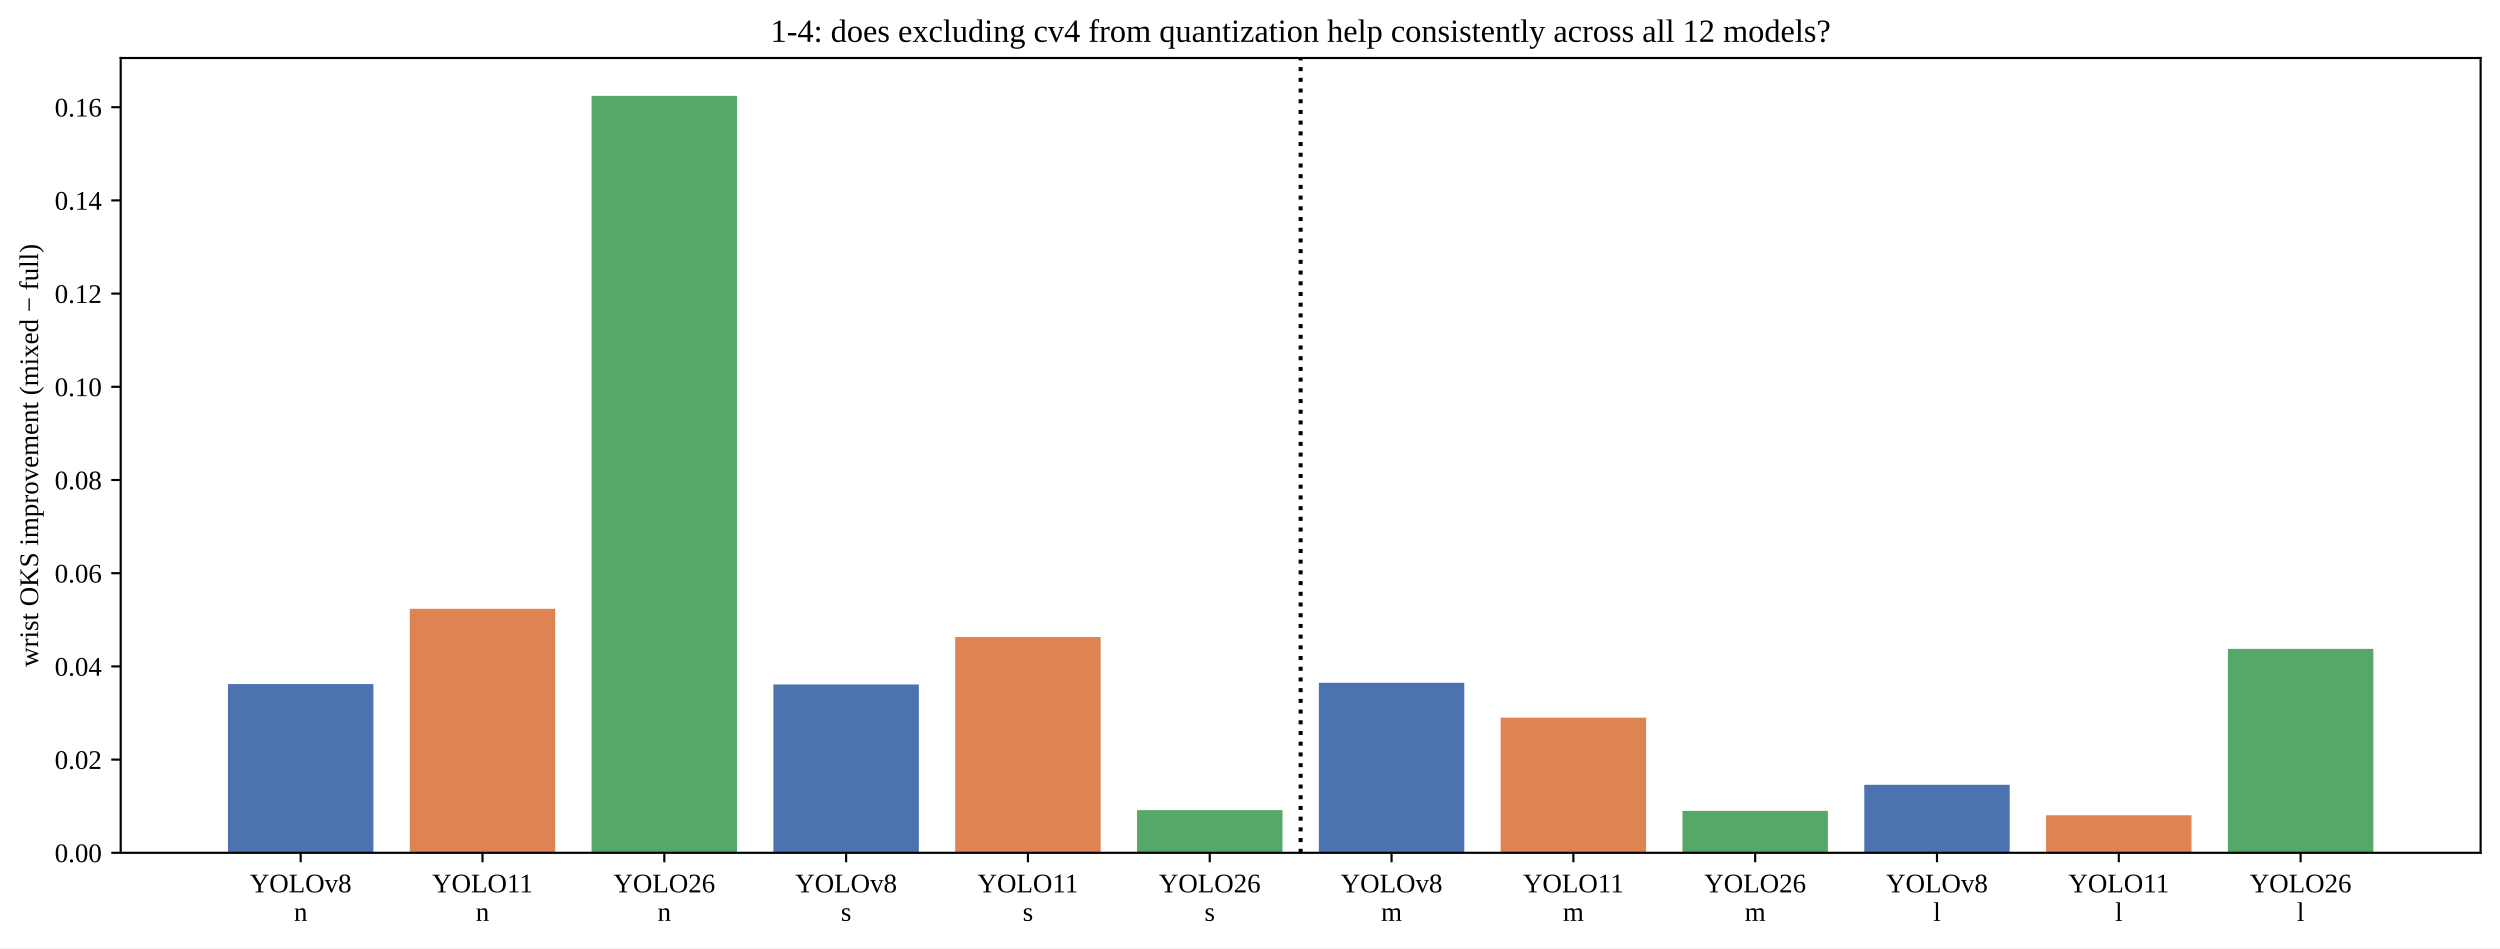
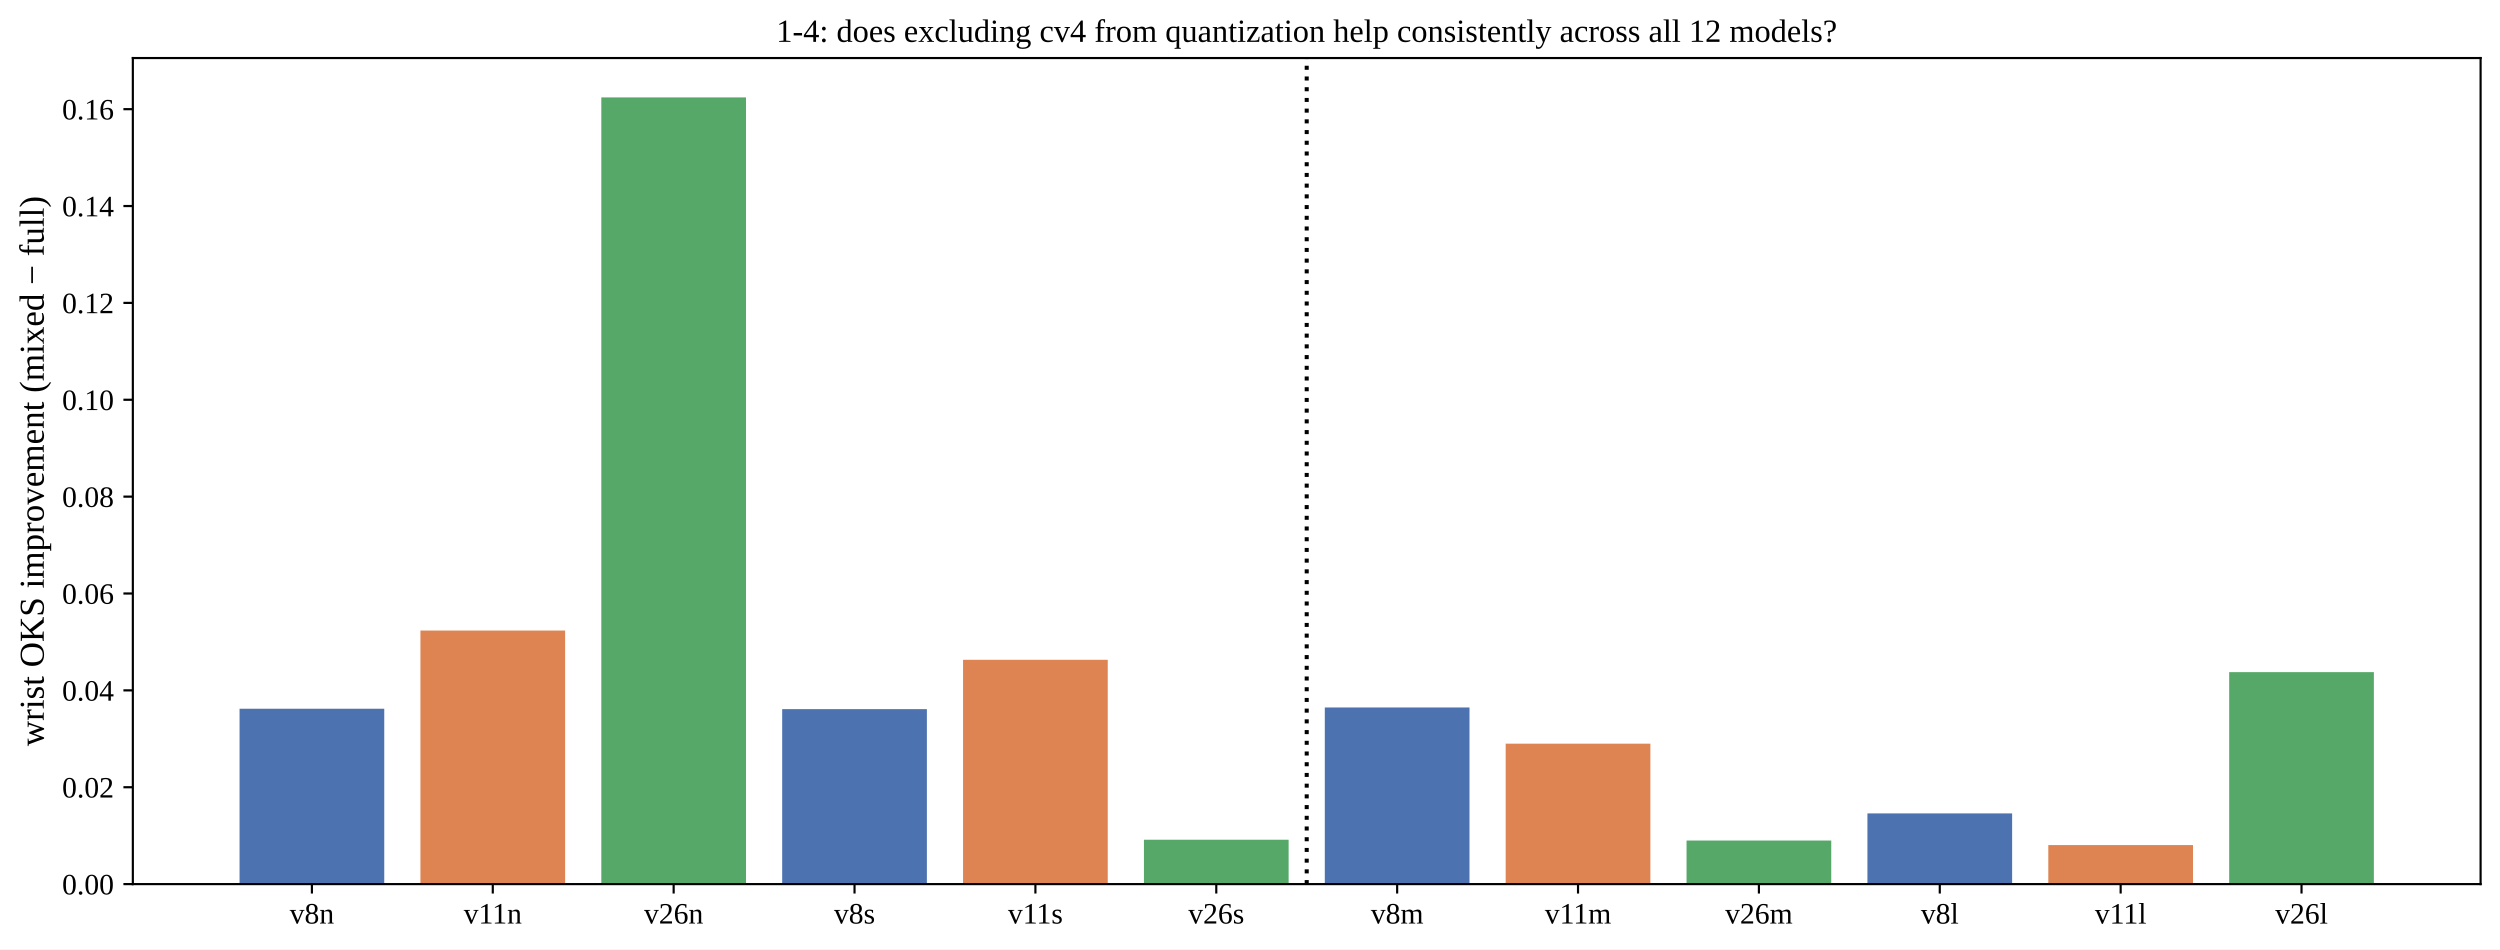
- <svg xmlns="http://www.w3.org/2000/svg" xmlns:xlink="http://www.w3.org/1999/xlink" width="928.042pt" height="351.97pt" viewBox="0 0 928.042 351.97" version="1.1">
+ <svg xmlns="http://www.w3.org/2000/svg" xmlns:xlink="http://www.w3.org/1999/xlink" width="927.483pt" height="352.211pt" viewBox="0 0 927.483 352.211" version="1.1">
  <defs>
    <style type="text/css">*{stroke-linejoin: round; stroke-linecap: butt}</style>
  </defs>
  <g id="figure_1">
    <g id="patch_1">
-       <path d="M 0 351.97  L 928.042 351.97  L 928.042 0  L 0 0  z " style="fill: #ffffff" />
+       <path d="M 0 352.211  L 927.483 352.211  L 927.483 0  L 0 0  z " style="fill: #ffffff" />
    </g>
    <g id="axes_1">
      <g id="patch_2">
-         <path d="M 44.802 316.578  L 920.842 316.578  L 920.842 21.532  L 44.802 21.532  z " style="fill: #ffffff" />
+         <path d="M 49.283 327.998  L 920.283 327.998  L 920.283 21.532  L 49.283 21.532  z " style="fill: #ffffff" />
      </g>
      <g id="patch_3">
-         <path d="M 84.622 316.578  L 138.615 316.578  L 138.615 253.941  L 84.622 253.941  z " clip-path="url(#p26fb3a3294)" style="fill: #4c72b0" />
+         <path d="M 88.873 327.998  L 142.556 327.998  L 142.556 262.936  L 88.873 262.936  z " clip-path="url(#p29ca4ae3c1)" style="fill: #4c72b0" />
      </g>
      <g id="patch_4">
-         <path d="M 152.113 316.578  L 206.107 316.578  L 206.107 225.998  L 152.113 225.998  z " clip-path="url(#p26fb3a3294)" style="fill: #dd8452" />
+         <path d="M 155.977 327.998  L 209.659 327.998  L 209.659 233.913  L 155.977 233.913  z " clip-path="url(#p29ca4ae3c1)" style="fill: #dd8452" />
      </g>
      <g id="patch_5">
-         <path d="M 219.605 316.578  L 273.598 316.578  L 273.598 35.582  L 219.605 35.582  z " clip-path="url(#p26fb3a3294)" style="fill: #55a868" />
+         <path d="M 223.08 327.998  L 276.763 327.998  L 276.763 36.126  L 223.08 36.126  z " clip-path="url(#p29ca4ae3c1)" style="fill: #55a868" />
      </g>
      <g id="patch_6">
-         <path d="M 287.097 316.578  L 341.09 316.578  L 341.09 254.087  L 287.097 254.087  z " clip-path="url(#p26fb3a3294)" style="fill: #4c72b0" />
+         <path d="M 290.183 327.998  L 343.866 327.998  L 343.866 263.089  L 290.183 263.089  z " clip-path="url(#p29ca4ae3c1)" style="fill: #4c72b0" />
      </g>
      <g id="patch_7">
-         <path d="M 354.588 316.578  L 408.581 316.578  L 408.581 236.455  L 354.588 236.455  z " clip-path="url(#p26fb3a3294)" style="fill: #dd8452" />
+         <path d="M 357.286 327.998  L 410.969 327.998  L 410.969 244.774  L 357.286 244.774  z " clip-path="url(#p29ca4ae3c1)" style="fill: #dd8452" />
      </g>
      <g id="patch_8">
-         <path d="M 422.08 316.578  L 476.073 316.578  L 476.073 300.741  L 422.08 300.741  z " clip-path="url(#p26fb3a3294)" style="fill: #55a868" />
+         <path d="M 424.39 327.998  L 478.072 327.998  L 478.072 311.548  L 424.39 311.548  z " clip-path="url(#p29ca4ae3c1)" style="fill: #55a868" />
      </g>
      <g id="patch_9">
-         <path d="M 489.571 316.578  L 543.564 316.578  L 543.564 253.479  L 489.571 253.479  z " clip-path="url(#p26fb3a3294)" style="fill: #4c72b0" />
+         <path d="M 491.493 327.998  L 545.175 327.998  L 545.175 262.457  L 491.493 262.457  z " clip-path="url(#p29ca4ae3c1)" style="fill: #4c72b0" />
      </g>
      <g id="patch_10">
-         <path d="M 557.063 316.578  L 611.056 316.578  L 611.056 266.418  L 557.063 266.418  z " clip-path="url(#p26fb3a3294)" style="fill: #dd8452" />
+         <path d="M 558.596 327.998  L 612.279 327.998  L 612.279 275.897  L 558.596 275.897  z " clip-path="url(#p29ca4ae3c1)" style="fill: #dd8452" />
      </g>
      <g id="patch_11">
-         <path d="M 624.554 316.578  L 678.547 316.578  L 678.547 301.009  L 624.554 301.009  z " clip-path="url(#p26fb3a3294)" style="fill: #55a868" />
+         <path d="M 625.699 327.998  L 679.382 327.998  L 679.382 311.826  L 625.699 311.826  z " clip-path="url(#p29ca4ae3c1)" style="fill: #55a868" />
      </g>
      <g id="patch_12">
-         <path d="M 692.046 316.578  L 746.039 316.578  L 746.039 291.331  L 692.046 291.331  z " clip-path="url(#p26fb3a3294)" style="fill: #4c72b0" />
+         <path d="M 692.803 327.998  L 746.485 327.998  L 746.485 301.774  L 692.803 301.774  z " clip-path="url(#p29ca4ae3c1)" style="fill: #4c72b0" />
      </g>
      <g id="patch_13">
-         <path d="M 759.537 316.578  L 813.53 316.578  L 813.53 302.63  L 759.537 302.63  z " clip-path="url(#p26fb3a3294)" style="fill: #dd8452" />
+         <path d="M 759.906 327.998  L 813.588 327.998  L 813.588 313.51  L 759.906 313.51  z " clip-path="url(#p29ca4ae3c1)" style="fill: #dd8452" />
      </g>
      <g id="patch_14">
-         <path d="M 827.029 316.578  L 881.022 316.578  L 881.022 240.874  L 827.029 240.874  z " clip-path="url(#p26fb3a3294)" style="fill: #55a868" />
+         <path d="M 827.009 327.998  L 880.692 327.998  L 880.692 249.364  L 827.009 249.364  z " clip-path="url(#p29ca4ae3c1)" style="fill: #55a868" />
      </g>
      <g id="matplotlib.axis_1">
        <g id="xtick_1">
          <g id="line2d_1">
            <defs>
-               <path id="m1fbe17ca76" d="M 0 0  L 0 3.5  " style="stroke: #000000; stroke-width: 0.8" />
+               <path id="m9ec923ef19" d="M 0 0  L 0 3.5  " style="stroke: #000000; stroke-width: 0.8" />
            </defs>
            <g>
-               <use xlink:href="#m1fbe17ca76" x="111.619" y="316.578" style="stroke: #000000; stroke-width: 0.8" />
+               <use xlink:href="#m9ec923ef19" x="115.715" y="327.998" style="stroke: #000000; stroke-width: 0.8" />
            </g>
          </g>
          <g id="text_1">
-             <text style="font-size: 10px; font-family: 'Times New Roman'" transform="translate(92.73185 331.2612)">YOLOv8</text>
-             <text style="font-size: 10px; font-family: 'Times New Roman'" transform="translate(109.1186 341.852)">n</text>
+             <text style="font-size: 11px; font-family: 'Times New Roman'; text-anchor: middle" x="115.715" y="342.625" transform="rotate(-0 115.7147 342.6254)">v8n</text>
          </g>
        </g>
        <g id="xtick_2">
          <g id="line2d_2">
            <g>
-               <use xlink:href="#m1fbe17ca76" x="179.11" y="316.578" style="stroke: #000000; stroke-width: 0.8" />
+               <use xlink:href="#m9ec923ef19" x="182.818" y="327.998" style="stroke: #000000; stroke-width: 0.8" />
            </g>
          </g>
          <g id="text_2">
-             <text style="font-size: 10px; font-family: 'Times New Roman'" transform="translate(160.4085 331.2612)">YOLO11</text>
-             <text style="font-size: 10px; font-family: 'Times New Roman'" transform="translate(176.6101 341.852)">n</text>
+             <text style="font-size: 11px; font-family: 'Times New Roman'; text-anchor: middle" x="182.818" y="342.625" transform="rotate(-0 182.818 342.6254)">v11n</text>
          </g>
        </g>
        <g id="xtick_3">
          <g id="line2d_3">
            <g>
-               <use xlink:href="#m1fbe17ca76" x="246.602" y="316.578" style="stroke: #000000; stroke-width: 0.8" />
+               <use xlink:href="#m9ec923ef19" x="249.921" y="327.998" style="stroke: #000000; stroke-width: 0.8" />
            </g>
          </g>
          <g id="text_3">
-             <text style="font-size: 10px; font-family: 'Times New Roman'" transform="translate(227.7149 331.2612)">YOLO26</text>
-             <text style="font-size: 10px; font-family: 'Times New Roman'" transform="translate(244.1016 341.852)">n</text>
+             <text style="font-size: 11px; font-family: 'Times New Roman'; text-anchor: middle" x="249.921" y="342.625" transform="rotate(-0 249.9212 342.6254)">v26n</text>
          </g>
        </g>
        <g id="xtick_4">
          <g id="line2d_4">
            <g>
-               <use xlink:href="#m1fbe17ca76" x="314.093" y="316.578" style="stroke: #000000; stroke-width: 0.8" />
+               <use xlink:href="#m9ec923ef19" x="317.024" y="327.998" style="stroke: #000000; stroke-width: 0.8" />
            </g>
          </g>
          <g id="text_4">
-             <text style="font-size: 10px; font-family: 'Times New Roman'" transform="translate(295.2064 331.2612)">YOLOv8</text>
-             <text style="font-size: 10px; font-family: 'Times New Roman'" transform="translate(312.147 341.852)">s</text>
+             <text style="font-size: 11px; font-family: 'Times New Roman'; text-anchor: middle" x="317.024" y="342.625" transform="rotate(-0 317.0245 342.6254)">v8s</text>
          </g>
        </g>
        <g id="xtick_5">
          <g id="line2d_5">
            <g>
-               <use xlink:href="#m1fbe17ca76" x="381.585" y="316.578" style="stroke: #000000; stroke-width: 0.8" />
+               <use xlink:href="#m9ec923ef19" x="384.128" y="327.998" style="stroke: #000000; stroke-width: 0.8" />
            </g>
          </g>
          <g id="text_5">
-             <text style="font-size: 10px; font-family: 'Times New Roman'" transform="translate(362.8831 331.2612)">YOLO11</text>
-             <text style="font-size: 10px; font-family: 'Times New Roman'" transform="translate(379.6386 341.852)">s</text>
+             <text style="font-size: 11px; font-family: 'Times New Roman'; text-anchor: middle" x="384.128" y="342.625" transform="rotate(-0 384.1277 342.6254)">v11s</text>
          </g>
        </g>
        <g id="xtick_6">
          <g id="line2d_6">
            <g>
-               <use xlink:href="#m1fbe17ca76" x="449.076" y="316.578" style="stroke: #000000; stroke-width: 0.8" />
+               <use xlink:href="#m9ec923ef19" x="451.231" y="327.998" style="stroke: #000000; stroke-width: 0.8" />
            </g>
          </g>
          <g id="text_6">
-             <text style="font-size: 10px; font-family: 'Times New Roman'" transform="translate(430.1895 331.2612)">YOLO26</text>
-             <text style="font-size: 10px; font-family: 'Times New Roman'" transform="translate(447.1301 341.852)">s</text>
+             <text style="font-size: 11px; font-family: 'Times New Roman'; text-anchor: middle" x="451.231" y="342.625" transform="rotate(-0 451.2309 342.6254)">v26s</text>
          </g>
        </g>
        <g id="xtick_7">
          <g id="line2d_7">
            <g>
-               <use xlink:href="#m1fbe17ca76" x="516.568" y="316.578" style="stroke: #000000; stroke-width: 0.8" />
+               <use xlink:href="#m9ec923ef19" x="518.334" y="327.998" style="stroke: #000000; stroke-width: 0.8" />
            </g>
          </g>
          <g id="text_7">
-             <text style="font-size: 10px; font-family: 'Times New Roman'" transform="translate(497.681 331.2612)">YOLOv8</text>
-             <text style="font-size: 10px; font-family: 'Times New Roman'" transform="translate(512.6787 341.852)">m</text>
+             <text style="font-size: 11px; font-family: 'Times New Roman'; text-anchor: middle" x="518.334" y="342.625" transform="rotate(-0 518.3342 342.6254)">v8m</text>
          </g>
        </g>
        <g id="xtick_8">
          <g id="line2d_8">
            <g>
-               <use xlink:href="#m1fbe17ca76" x="584.059" y="316.578" style="stroke: #000000; stroke-width: 0.8" />
+               <use xlink:href="#m9ec923ef19" x="585.437" y="327.998" style="stroke: #000000; stroke-width: 0.8" />
            </g>
          </g>
          <g id="text_8">
-             <text style="font-size: 10px; font-family: 'Times New Roman'" transform="translate(565.3577 331.2612)">YOLO11</text>
-             <text style="font-size: 10px; font-family: 'Times New Roman'" transform="translate(580.1702 341.852)">m</text>
+             <text style="font-size: 11px; font-family: 'Times New Roman'; text-anchor: middle" x="585.437" y="342.625" transform="rotate(-0 585.4374 342.6254)">v11m</text>
          </g>
        </g>
        <g id="xtick_9">
          <g id="line2d_9">
            <g>
-               <use xlink:href="#m1fbe17ca76" x="651.551" y="316.578" style="stroke: #000000; stroke-width: 0.8" />
+               <use xlink:href="#m9ec923ef19" x="652.541" y="327.998" style="stroke: #000000; stroke-width: 0.8" />
            </g>
          </g>
          <g id="text_9">
-             <text style="font-size: 10px; font-family: 'Times New Roman'" transform="translate(632.664 331.2612)">YOLO26</text>
-             <text style="font-size: 10px; font-family: 'Times New Roman'" transform="translate(647.6617 341.852)">m</text>
+             <text style="font-size: 11px; font-family: 'Times New Roman'; text-anchor: middle" x="652.541" y="342.625" transform="rotate(-0 652.5406 342.6254)">v26m</text>
          </g>
        </g>
        <g id="xtick_10">
          <g id="line2d_10">
            <g>
-               <use xlink:href="#m1fbe17ca76" x="719.042" y="316.578" style="stroke: #000000; stroke-width: 0.8" />
+               <use xlink:href="#m9ec923ef19" x="719.644" y="327.998" style="stroke: #000000; stroke-width: 0.8" />
            </g>
          </g>
          <g id="text_10">
-             <text style="font-size: 10px; font-family: 'Times New Roman'" transform="translate(700.1556 331.2612)">YOLOv8</text>
-             <text style="font-size: 10px; font-family: 'Times New Roman'" transform="translate(717.6532 341.8621)">l</text>
+             <text style="font-size: 11px; font-family: 'Times New Roman'; text-anchor: middle" x="719.644" y="342.637" transform="rotate(-0 719.6439 342.6366)">v8l</text>
          </g>
        </g>
        <g id="xtick_11">
          <g id="line2d_11">
            <g>
-               <use xlink:href="#m1fbe17ca76" x="786.534" y="316.578" style="stroke: #000000; stroke-width: 0.8" />
+               <use xlink:href="#m9ec923ef19" x="786.747" y="327.998" style="stroke: #000000; stroke-width: 0.8" />
            </g>
          </g>
          <g id="text_11">
-             <text style="font-size: 10px; font-family: 'Times New Roman'" transform="translate(767.8323 331.2612)">YOLO11</text>
-             <text style="font-size: 10px; font-family: 'Times New Roman'" transform="translate(785.1448 341.8621)">l</text>
+             <text style="font-size: 11px; font-family: 'Times New Roman'; text-anchor: middle" x="786.747" y="342.637" transform="rotate(-0 786.7471 342.6366)">v11l</text>
          </g>
        </g>
        <g id="xtick_12">
          <g id="line2d_12">
            <g>
-               <use xlink:href="#m1fbe17ca76" x="854.025" y="316.578" style="stroke: #000000; stroke-width: 0.8" />
+               <use xlink:href="#m9ec923ef19" x="853.85" y="327.998" style="stroke: #000000; stroke-width: 0.8" />
            </g>
          </g>
          <g id="text_12">
-             <text style="font-size: 10px; font-family: 'Times New Roman'" transform="translate(835.1386 331.2612)">YOLO26</text>
-             <text style="font-size: 10px; font-family: 'Times New Roman'" transform="translate(852.6363 341.8621)">l</text>
+             <text style="font-size: 11px; font-family: 'Times New Roman'; text-anchor: middle" x="853.85" y="342.637" transform="rotate(-0 853.8503 342.6366)">v26l</text>
          </g>
        </g>
      </g>
      <g id="matplotlib.axis_2">
        <g id="ytick_1">
          <g id="line2d_13">
            <defs>
-               <path id="me2450e964e" d="M 0 0  L -3.5 0  " style="stroke: #000000; stroke-width: 0.8" />
+               <path id="m1990f68f7d" d="M 0 0  L -3.5 0  " style="stroke: #000000; stroke-width: 0.8" />
            </defs>
            <g>
-               <use xlink:href="#me2450e964e" x="44.802" y="316.578" style="stroke: #000000; stroke-width: 0.8" />
+               <use xlink:href="#m1990f68f7d" x="49.283" y="327.998" style="stroke: #000000; stroke-width: 0.8" />
            </g>
          </g>
          <g id="text_13">
-             <text style="font-size: 10px; font-family: 'Times New Roman'; text-anchor: end" x="37.802" y="320.045" transform="rotate(-0 37.80195 320.0448)">0.00</text>
+             <text style="font-size: 11px; font-family: 'Times New Roman'; text-anchor: end" x="42.283" y="331.812" transform="rotate(-0 42.28254 331.812)">0.00</text>
          </g>
        </g>
        <g id="ytick_2">
          <g id="line2d_14">
            <g>
-               <use xlink:href="#me2450e964e" x="44.802" y="281.98" style="stroke: #000000; stroke-width: 0.8" />
+               <use xlink:href="#m1990f68f7d" x="49.283" y="292.061" style="stroke: #000000; stroke-width: 0.8" />
            </g>
          </g>
          <g id="text_14">
-             <text style="font-size: 10px; font-family: 'Times New Roman'; text-anchor: end" x="37.802" y="285.446" transform="rotate(-0 37.80195 285.4465)">0.02</text>
+             <text style="font-size: 11px; font-family: 'Times New Roman'; text-anchor: end" x="42.283" y="295.874" transform="rotate(-0 42.28254 295.8744)">0.02</text>
          </g>
        </g>
        <g id="ytick_3">
          <g id="line2d_15">
            <g>
-               <use xlink:href="#me2450e964e" x="44.802" y="247.381" style="stroke: #000000; stroke-width: 0.8" />
+               <use xlink:href="#m1990f68f7d" x="49.283" y="256.123" style="stroke: #000000; stroke-width: 0.8" />
            </g>
          </g>
          <g id="text_15">
-             <text style="font-size: 10px; font-family: 'Times New Roman'; text-anchor: end" x="37.802" y="250.848" transform="rotate(-0 37.80195 250.8481)">0.04</text>
+             <text style="font-size: 11px; font-family: 'Times New Roman'; text-anchor: end" x="42.283" y="259.937" transform="rotate(-0 42.28254 259.9368)">0.04</text>
          </g>
        </g>
        <g id="ytick_4">
          <g id="line2d_16">
            <g>
-               <use xlink:href="#me2450e964e" x="44.802" y="212.783" style="stroke: #000000; stroke-width: 0.8" />
+               <use xlink:href="#m1990f68f7d" x="49.283" y="220.186" style="stroke: #000000; stroke-width: 0.8" />
            </g>
          </g>
          <g id="text_16">
-             <text style="font-size: 10px; font-family: 'Times New Roman'; text-anchor: end" x="37.802" y="216.25" transform="rotate(-0 37.80195 216.2497)">0.06</text>
+             <text style="font-size: 11px; font-family: 'Times New Roman'; text-anchor: end" x="42.283" y="223.999" transform="rotate(-0 42.28254 223.9992)">0.06</text>
          </g>
        </g>
        <g id="ytick_5">
          <g id="line2d_17">
            <g>
-               <use xlink:href="#me2450e964e" x="44.802" y="178.185" style="stroke: #000000; stroke-width: 0.8" />
+               <use xlink:href="#m1990f68f7d" x="49.283" y="184.248" style="stroke: #000000; stroke-width: 0.8" />
            </g>
          </g>
          <g id="text_17">
-             <text style="font-size: 10px; font-family: 'Times New Roman'; text-anchor: end" x="37.802" y="181.651" transform="rotate(-0 37.80195 181.6514)">0.08</text>
+             <text style="font-size: 11px; font-family: 'Times New Roman'; text-anchor: end" x="42.283" y="188.062" transform="rotate(-0 42.28254 188.0616)">0.08</text>
          </g>
        </g>
        <g id="ytick_6">
          <g id="line2d_18">
            <g>
-               <use xlink:href="#me2450e964e" x="44.802" y="143.586" style="stroke: #000000; stroke-width: 0.8" />
+               <use xlink:href="#m1990f68f7d" x="49.283" y="148.311" style="stroke: #000000; stroke-width: 0.8" />
            </g>
          </g>
          <g id="text_18">
-             <text style="font-size: 10px; font-family: 'Times New Roman'; text-anchor: end" x="37.802" y="147.053" transform="rotate(-0 37.80195 147.053)">0.10</text>
+             <text style="font-size: 11px; font-family: 'Times New Roman'; text-anchor: end" x="42.283" y="152.124" transform="rotate(-0 42.28254 152.1241)">0.10</text>
          </g>
        </g>
        <g id="ytick_7">
          <g id="line2d_19">
            <g>
-               <use xlink:href="#me2450e964e" x="44.802" y="108.988" style="stroke: #000000; stroke-width: 0.8" />
+               <use xlink:href="#m1990f68f7d" x="49.283" y="112.373" style="stroke: #000000; stroke-width: 0.8" />
            </g>
          </g>
          <g id="text_19">
-             <text style="font-size: 10px; font-family: 'Times New Roman'; text-anchor: end" x="37.802" y="112.455" transform="rotate(-0 37.80195 112.4546)">0.12</text>
+             <text style="font-size: 11px; font-family: 'Times New Roman'; text-anchor: end" x="42.283" y="116.186" transform="rotate(-0 42.28254 116.1865)">0.12</text>
          </g>
        </g>
        <g id="ytick_8">
          <g id="line2d_20">
            <g>
-               <use xlink:href="#me2450e964e" x="44.802" y="74.389" style="stroke: #000000; stroke-width: 0.8" />
+               <use xlink:href="#m1990f68f7d" x="49.283" y="76.435" style="stroke: #000000; stroke-width: 0.8" />
            </g>
          </g>
          <g id="text_20">
-             <text style="font-size: 10px; font-family: 'Times New Roman'; text-anchor: end" x="37.802" y="77.856" transform="rotate(-0 37.80195 77.85628)">0.14</text>
+             <text style="font-size: 11px; font-family: 'Times New Roman'; text-anchor: end" x="42.283" y="80.249" transform="rotate(-0 42.28254 80.24891)">0.14</text>
          </g>
        </g>
        <g id="ytick_9">
          <g id="line2d_21">
            <g>
-               <use xlink:href="#me2450e964e" x="44.802" y="39.791" style="stroke: #000000; stroke-width: 0.8" />
+               <use xlink:href="#m1990f68f7d" x="49.283" y="40.498" style="stroke: #000000; stroke-width: 0.8" />
            </g>
          </g>
          <g id="text_21">
-             <text style="font-size: 10px; font-family: 'Times New Roman'; text-anchor: end" x="37.802" y="43.258" transform="rotate(-0 37.80195 43.25791)">0.16</text>
+             <text style="font-size: 11px; font-family: 'Times New Roman'; text-anchor: end" x="42.283" y="44.311" transform="rotate(-0 42.28254 44.31133)">0.16</text>
          </g>
        </g>
        <g id="text_22">
-           <text style="font-size: 10px; font-family: 'Times New Roman'; text-anchor: middle" x="14.144" y="169.055" transform="rotate(-90 14.14375 169.0553)">wrist OKS improvement (mixed − full)</text>
+           <text style="font-size: 13px; font-family: 'Times New Roman'; text-anchor: middle" x="16.227" y="174.765" transform="rotate(-90 16.22687 174.7655)">wrist OKS improvement (mixed − full)</text>
        </g>
      </g>
      <g id="line2d_22">
-         <path d="M 482.822 316.578  L 482.822 21.532  " clip-path="url(#p26fb3a3294)" style="fill: none; stroke-dasharray: 1.5,2.475; stroke-dashoffset: 0; stroke: #000000; stroke-width: 1.5" />
+         <path d="M 484.783 327.998  L 484.783 21.532  " clip-path="url(#p29ca4ae3c1)" style="fill: none; stroke-dasharray: 1.5,2.475; stroke-dashoffset: 0; stroke: #000000; stroke-width: 1.5" />
      </g>
      <g id="patch_15">
-         <path d="M 44.802 316.578  L 44.802 21.532  " style="fill: none; stroke: #000000; stroke-width: 0.8; stroke-linejoin: miter; stroke-linecap: square" />
+         <path d="M 49.283 327.998  L 49.283 21.532  " style="fill: none; stroke: #000000; stroke-width: 0.8; stroke-linejoin: miter; stroke-linecap: square" />
      </g>
      <g id="patch_16">
-         <path d="M 920.842 316.578  L 920.842 21.532  " style="fill: none; stroke: #000000; stroke-width: 0.8; stroke-linejoin: miter; stroke-linecap: square" />
+         <path d="M 920.283 327.998  L 920.283 21.532  " style="fill: none; stroke: #000000; stroke-width: 0.8; stroke-linejoin: miter; stroke-linecap: square" />
      </g>
      <g id="patch_17">
-         <path d="M 44.802 316.578  L 920.842 316.578  " style="fill: none; stroke: #000000; stroke-width: 0.8; stroke-linejoin: miter; stroke-linecap: square" />
+         <path d="M 49.283 327.998  L 920.283 327.998  " style="fill: none; stroke: #000000; stroke-width: 0.8; stroke-linejoin: miter; stroke-linecap: square" />
      </g>
      <g id="patch_18">
-         <path d="M 44.802 21.532  L 920.842 21.532  " style="fill: none; stroke: #000000; stroke-width: 0.8; stroke-linejoin: miter; stroke-linecap: square" />
+         <path d="M 49.283 21.532  L 920.283 21.532  " style="fill: none; stroke: #000000; stroke-width: 0.8; stroke-linejoin: miter; stroke-linecap: square" />
      </g>
      <g id="text_23">
-         <text style="font-size: 12px; font-family: 'Times New Roman'; text-anchor: middle" x="482.822" y="15.533" transform="rotate(-0 482.822 15.5325)">1-4: does excluding cv4 from quantization help consistently across all 12 models?</text>
+         <text style="font-size: 12px; font-family: 'Times New Roman'; text-anchor: middle" x="484.783" y="15.533" transform="rotate(-0 484.7825 15.5325)">1-4: does excluding cv4 from quantization help consistently across all 12 models?</text>
      </g>
    </g>
  </g>
  <defs>
-     <clipPath id="p26fb3a3294">
-       <rect x="44.802" y="21.532" width="876.04" height="295.046" />
+     <clipPath id="p29ca4ae3c1">
+       <rect x="49.283" y="21.532" width="871" height="306.466" />
    </clipPath>
  </defs>
</svg>
